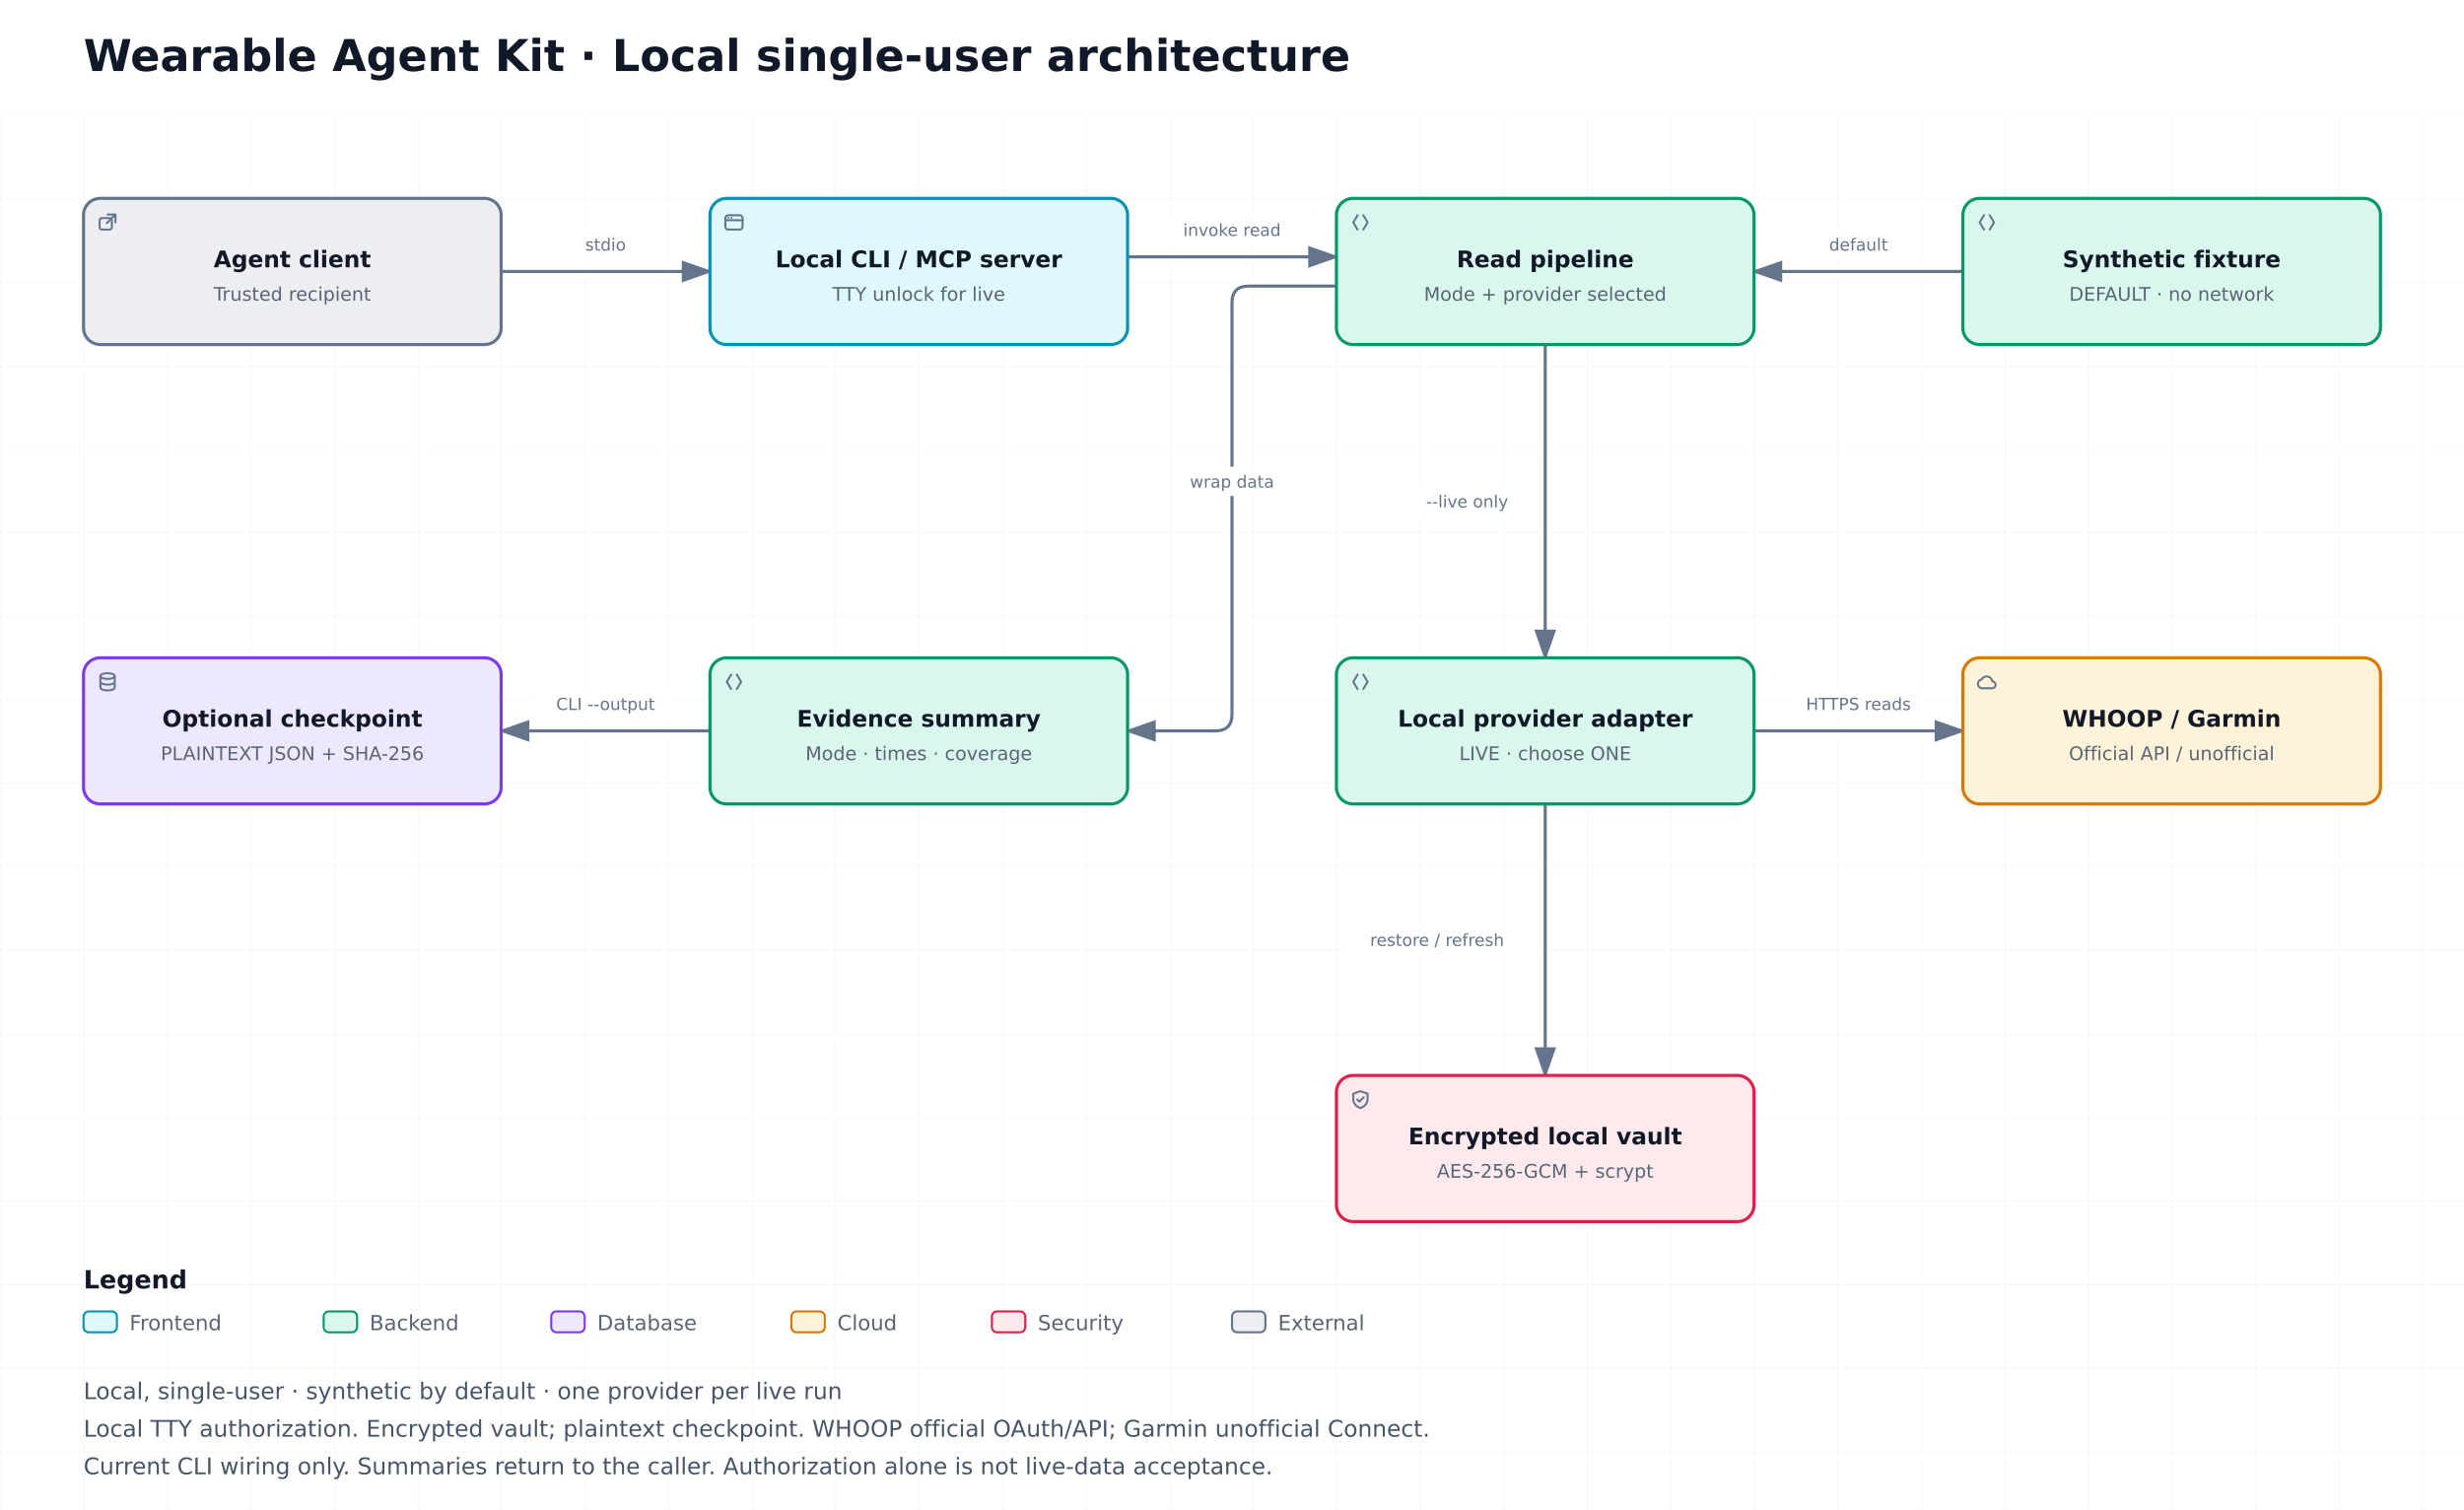
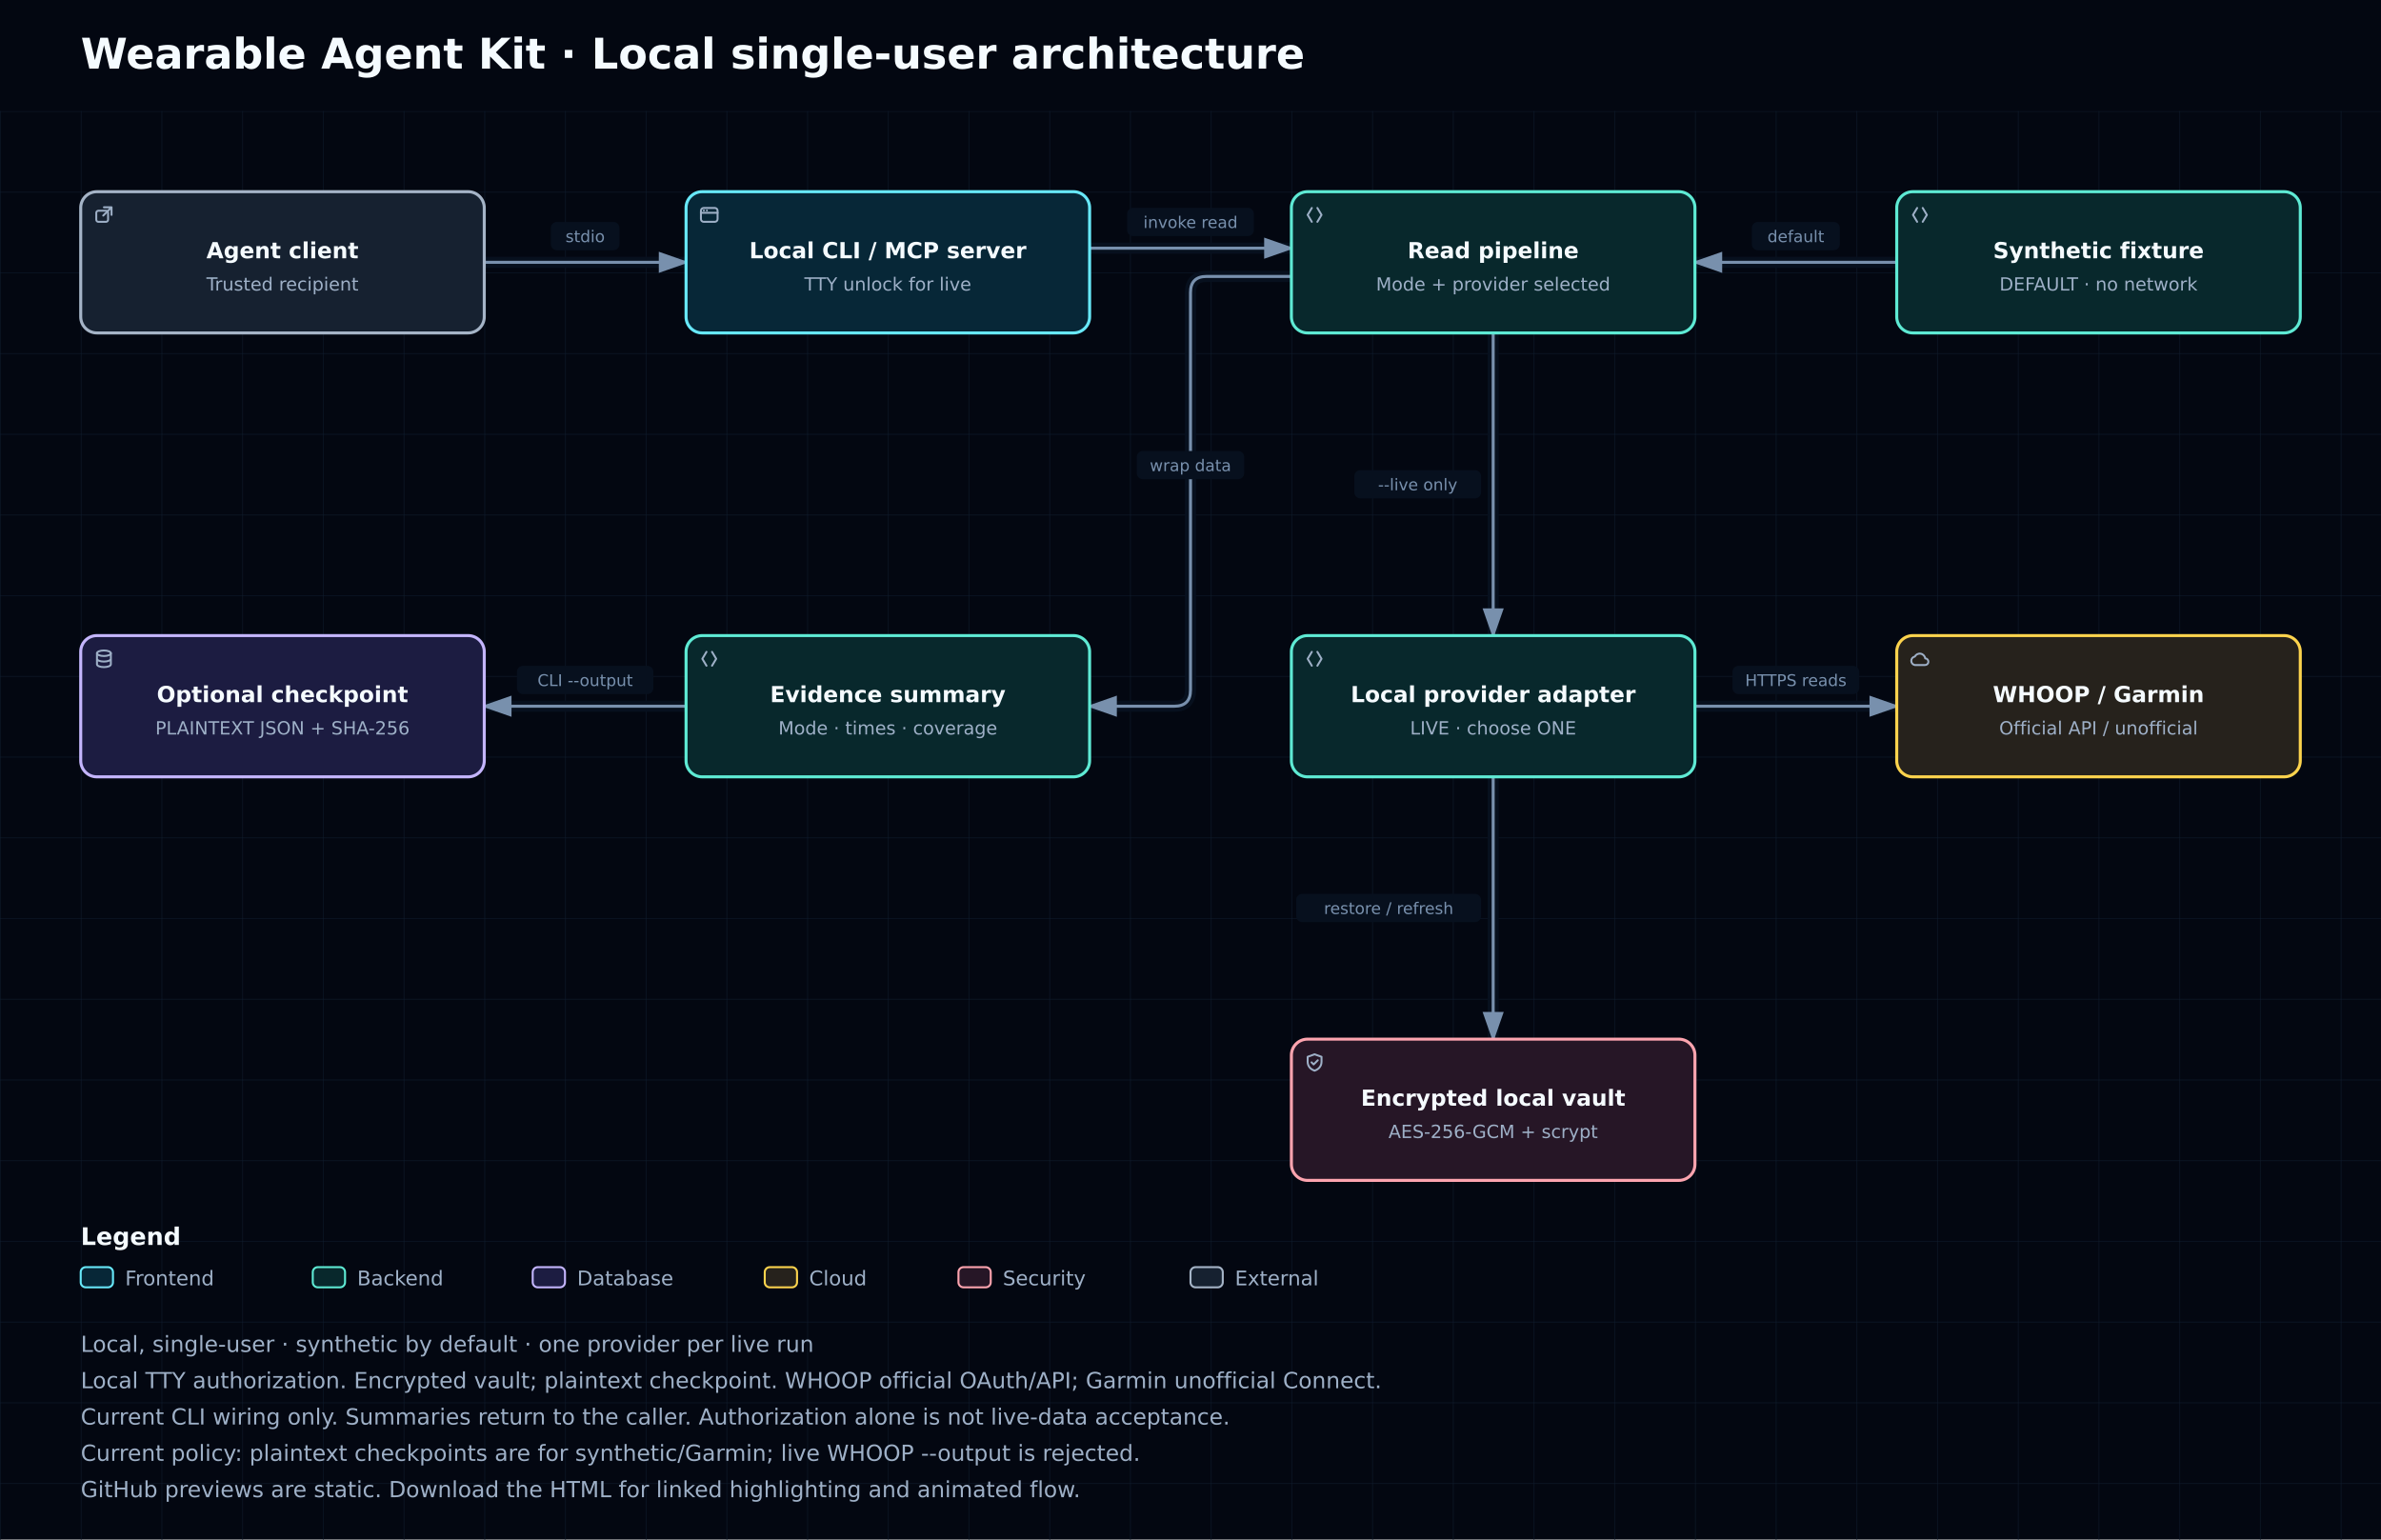
- <svg xmlns="http://www.w3.org/2000/svg" viewBox="0 0 1180 723" role="img" lang="en" aria-labelledby="archify-diagram-title archify-diagram-description" data-animation="trace" data-preset="classic" data-quality-profile="showcase" data-node-ui="" data-reader-fit="intrinsic-height" data-reader-min-text="7.5" data-reader-primary-text="14" width="1180" height="723">
-   <rect width="100%" height="100%" fill="#ffffff" />
-   <style>text {font-family: DejaVu Sans, Noto Sans CJK SC, sans-serif;} .c-grid{ stroke: #e9edf2; fill: none; }.c-mask{ fill: #ffffff; stroke: none; }.c-lane-rule{ stroke: #cbd5e1; fill: none; opacity: 0.7; }.c-lane-wash{ fill: #fafcfd; stroke: none; }.c-frontend{ fill: #def8fc;   stroke: #0891b2; }.c-backend{ fill: #daf7ed;    stroke: #059669; }.c-database{ fill: #ede8fe;   stroke: #7c3aed; }.c-cloud{ fill: #fef3d8;      stroke: #d97706; }.c-security{ fill: #feeaed;   stroke: #e11d48; }.c-messagebus{ fill: #feefe2; stroke: #ea580c; }.c-external{ fill: #eceef2;   stroke: #64748b; }.t-primary{ fill: #111827; }.t-muted{ fill: #5b6474; }.t-dim{ fill: #9aa3b2; }.t-frontend{ fill: #0891b2; }.t-backend{ fill: #059669; }.t-database{ fill: #7c3aed; }.t-cloud{ fill: #d97706; }.t-security{ fill: #e11d48; }.t-messagebus{ fill: #ea580c; }.t-external{ fill: #64748b; }.t-edge-default{ fill: #64748b; }.t-edge-emphasis{ fill: #059669; }.t-edge-security{ fill: #e11d48; }.t-edge-dashed{ fill: #7c3aed; }.a-default{ stroke: #64748b; fill: none; }.a-emphasis{ stroke: #059669; fill: none; }.a-security{ stroke: #e11d48; fill: none; stroke-dasharray: 5,5; }.a-dashed{ stroke: #7c3aed; fill: none; stroke-dasharray: 4,4; }.m-default{ fill: #64748b; }.m-emphasis{ fill: #059669; }.m-security{ fill: #e11d48; }.m-dashed{ fill: #7c3aed; }.c-region{
-       fill: color-mix(in srgb, #fef3d8 48%, transparent);
+ <svg xmlns="http://www.w3.org/2000/svg" viewBox="0 0 1180 763" role="img" lang="en" aria-labelledby="archify-diagram-title archify-diagram-description" data-animation="trace" data-preset="signal-flow" data-quality-profile="showcase" data-node-ui="" data-reader-fit="intrinsic-height" data-reader-min-text="7.5" data-reader-primary-text="14" width="1180" height="763">
+   <rect width="100%" height="100%" fill="#030711" />
+   <style>text {font-family: DejaVu Sans, Noto Sans CJK SC, sans-serif;} .c-grid{ stroke: #15233a; fill: none; }.c-mask{ fill: #07101e; stroke: none; }.c-lane-rule{ stroke: #2c4564; fill: none; opacity: 0.7; }.c-lane-wash{ fill: #081323; stroke: none; }.c-frontend{ fill: #072737;   stroke: #67e8f9; }.c-backend{ fill: #08282c;    stroke: #5eead4; }.c-database{ fill: #1c1c41;   stroke: #c4b5fd; }.c-cloud{ fill: #26221c;      stroke: #fcd34d; }.c-security{ fill: #261626;   stroke: #fda4af; }.c-messagebus{ fill: #261d1d; stroke: #fdba74; }.c-external{ fill: #162130;   stroke: #a5b4c7; }.t-primary{ fill: #f5fbff; }.t-muted{ fill: #9eb0c7; }.t-dim{ fill: #52667f; }.t-frontend{ fill: #67e8f9; }.t-backend{ fill: #5eead4; }.t-database{ fill: #c4b5fd; }.t-cloud{ fill: #fcd34d; }.t-security{ fill: #fda4af; }.t-messagebus{ fill: #fdba74; }.t-external{ fill: #a5b4c7; }.t-edge-default{ fill: #7890ad; }.t-edge-emphasis{ fill: #2dd4bf; }.t-edge-security{ fill: #fda4af; }.t-edge-dashed{ fill: #c4b5fd; }.a-default{ stroke: #7890ad; fill: none; }.a-emphasis{ stroke: #2dd4bf; fill: none; }.a-security{ stroke: #fda4af; fill: none; stroke-dasharray: 5,5; }.a-dashed{ stroke: #c4b5fd; fill: none; stroke-dasharray: 4,4; }.m-default{ fill: #7890ad; }.m-emphasis{ fill: #2dd4bf; }.m-security{ fill: #fda4af; }.m-dashed{ fill: #c4b5fd; }.c-region{
+       fill: color-mix(in srgb, #26221c 48%, transparent);
      stroke-dasharray: 9 4;
-     }.c-security-group{ fill: transparent; stroke: #e11d48; stroke-dasharray: 4,4; }.c-lane{ fill: #fafcfd; stroke: #cbd5e1; stroke-dasharray: 6,6; }.c-bg-rect{ fill: #f4f5f7; }.semantic-sigil {fill:none;stroke:#64748b;stroke-width:1.4;stroke-linecap:round;stroke-linejoin:round}.sigil-fill{fill:#64748b;stroke:none}.c-grid{stroke:#eef2f6}</style>
+     }.c-security-group{ fill: transparent; stroke: #fda4af; stroke-dasharray: 4,4; }.c-lane{ fill: #081323; stroke: #2c4564; stroke-dasharray: 6,6; }.c-bg-rect{ fill: #030711; }.semantic-sigil {fill:none;stroke:#9eb0c7;stroke-width:1.4;stroke-linecap:round;stroke-linejoin:round}.sigil-fill{fill:#9eb0c7;stroke:none}.c-grid{stroke:#101c2d}</style>
  <g transform="translate(0 55)">
    <defs>
      <marker id="arrowhead" markerWidth="10" markerHeight="7" refX="9" refY="3.5" orient="auto">
        <polygon points="0 0, 10 3.5, 0 7" class="m-default" />
      </marker>
      <marker id="arrowhead-emphasis" markerWidth="10" markerHeight="7" refX="9" refY="3.5" orient="auto">
        <polygon points="0 0, 10 3.5, 0 7" class="m-emphasis" />
      </marker>
      <marker id="arrowhead-security" markerWidth="10" markerHeight="7" refX="9" refY="3.5" orient="auto">
        <polygon points="0 0, 10 3.5, 0 7" class="m-security" />
      </marker>
      <marker id="arrowhead-dashed" markerWidth="10" markerHeight="7" refX="9" refY="3.5" orient="auto">
        <polygon points="0 0, 10 3.5, 0 7" class="m-dashed" />
      </marker>
      <pattern id="grid" width="40" height="40" patternUnits="userSpaceOnUse">
        <path d="M 40 0 L 0 0 0 40" class="c-grid" stroke-width="0.5" />
      </pattern>
    </defs>
    <rect width="100%" height="100%" fill="url(#grid)" />
    <g data-graph-role="automatic-crossover" style="--step:0">
-       <path data-graph-role="automatic-crossover-underlay" d="M 240 75 L 340 75" fill="none" stroke="#ffffff" stroke-width="5.5" stroke-linecap="round" stroke-linejoin="round" pointer-events="none" />
+       <path data-graph-role="automatic-crossover-underlay" d="M 240 75 L 340 75" fill="none" stroke="#07101e" stroke-width="5.5" stroke-linecap="round" stroke-linejoin="round" pointer-events="none" />
      <path data-edge-from="agent" data-edge-to="entry" data-edge-label="stdio" data-edge-key="0" data-edge-id="agent-entry" data-composition-points="240,75;340,75" data-composition-crossover="halo" data-composition-independent="true" d="M 240 75 L 340 75" class="a-default" data-animate="edge" style="--step:0" stroke-width="1.5" marker-end="url(#arrowhead)" />
    </g>
    <g data-graph-role="automatic-crossover" style="--step:1">
-       <path data-graph-role="automatic-crossover-underlay" d="M 540 68 L 640 68" fill="none" stroke="#ffffff" stroke-width="5.5" stroke-linecap="round" stroke-linejoin="round" pointer-events="none" />
+       <path data-graph-role="automatic-crossover-underlay" d="M 540 68 L 640 68" fill="none" stroke="#07101e" stroke-width="5.5" stroke-linecap="round" stroke-linejoin="round" pointer-events="none" />
      <path data-edge-from="entry" data-edge-to="pipeline" data-edge-label="invoke read" data-edge-key="1" data-edge-id="entry-pipeline" data-composition-points="540,68;640,68" data-composition-crossover="halo" data-composition-independent="true" d="M 540 68 L 640 68" class="a-default" data-animate="edge" style="--step:1" stroke-width="1.5" marker-end="url(#arrowhead)" />
    </g>
    <g data-graph-role="automatic-crossover" style="--step:2">
-       <path data-graph-role="automatic-crossover-underlay" d="M 940 75 L 840 75" fill="none" stroke="#ffffff" stroke-width="5.5" stroke-linecap="round" stroke-linejoin="round" pointer-events="none" />
+       <path data-graph-role="automatic-crossover-underlay" d="M 940 75 L 840 75" fill="none" stroke="#07101e" stroke-width="5.5" stroke-linecap="round" stroke-linejoin="round" pointer-events="none" />
      <path data-edge-from="synthetic" data-edge-to="pipeline" data-edge-label="default" data-edge-key="2" data-edge-id="synthetic-pipeline" data-composition-points="940,75;840,75" data-composition-crossover="halo" data-composition-independent="true" d="M 940 75 L 840 75" class="a-default" data-animate="edge" style="--step:2" stroke-width="1.5" marker-end="url(#arrowhead)" />
    </g>
    <g data-graph-role="automatic-crossover" style="--step:3">
-       <path data-graph-role="automatic-crossover-underlay" d="M 740 110 L 740 260" fill="none" stroke="#ffffff" stroke-width="5.5" stroke-linecap="round" stroke-linejoin="round" pointer-events="none" />
+       <path data-graph-role="automatic-crossover-underlay" d="M 740 110 L 740 260" fill="none" stroke="#07101e" stroke-width="5.5" stroke-linecap="round" stroke-linejoin="round" pointer-events="none" />
      <path data-edge-from="pipeline" data-edge-to="provider" data-edge-label="--live only" data-edge-key="3" data-edge-id="pipeline-provider" data-composition-points="740,110;740,260" data-composition-crossover="halo" data-composition-independent="true" d="M 740 110 L 740 260" class="a-default" data-animate="edge" style="--step:3" stroke-width="1.5" marker-end="url(#arrowhead)" />
    </g>
    <g data-graph-role="automatic-crossover" style="--step:4">
-       <path data-graph-role="automatic-crossover-underlay" d="M 640 82 L 598 82 Q 590 82 590 90 L 590 287 Q 590 295 582 295 L 540 295" fill="none" stroke="#ffffff" stroke-width="5.5" stroke-linecap="round" stroke-linejoin="round" pointer-events="none" />
+       <path data-graph-role="automatic-crossover-underlay" d="M 640 82 L 598 82 Q 590 82 590 90 L 590 287 Q 590 295 582 295 L 540 295" fill="none" stroke="#07101e" stroke-width="5.5" stroke-linecap="round" stroke-linejoin="round" pointer-events="none" />
      <path data-edge-from="pipeline" data-edge-to="summary" data-edge-label="wrap data" data-edge-key="4" data-edge-id="pipeline-summary" data-composition-points="640,82;590,82;590,295;540,295" data-composition-crossover="halo" data-composition-independent="true" d="M 640 82 L 598 82 Q 590 82 590 90 L 590 287 Q 590 295 582 295 L 540 295" class="a-default" data-animate="edge" style="--step:4" stroke-width="1.5" marker-end="url(#arrowhead)" />
    </g>
    <g data-graph-role="automatic-crossover" style="--step:5">
-       <path data-graph-role="automatic-crossover-underlay" d="M 340 295 L 240 295" fill="none" stroke="#ffffff" stroke-width="5.5" stroke-linecap="round" stroke-linejoin="round" pointer-events="none" />
+       <path data-graph-role="automatic-crossover-underlay" d="M 340 295 L 240 295" fill="none" stroke="#07101e" stroke-width="5.5" stroke-linecap="round" stroke-linejoin="round" pointer-events="none" />
      <path data-edge-from="summary" data-edge-to="checkpoint" data-edge-label="CLI --output" data-edge-key="5" data-edge-id="summary-checkpoint" data-composition-points="340,295;240,295" data-composition-crossover="halo" data-composition-independent="true" d="M 340 295 L 240 295" class="a-default" data-animate="edge" style="--step:5" stroke-width="1.5" marker-end="url(#arrowhead)" />
    </g>
    <g data-graph-role="automatic-crossover" style="--step:6">
-       <path data-graph-role="automatic-crossover-underlay" d="M 840 295 L 940 295" fill="none" stroke="#ffffff" stroke-width="5.5" stroke-linecap="round" stroke-linejoin="round" pointer-events="none" />
+       <path data-graph-role="automatic-crossover-underlay" d="M 840 295 L 940 295" fill="none" stroke="#07101e" stroke-width="5.5" stroke-linecap="round" stroke-linejoin="round" pointer-events="none" />
      <path data-edge-from="provider" data-edge-to="api" data-edge-label="HTTPS reads" data-edge-key="6" data-edge-id="provider-api" data-composition-points="840,295;940,295" data-composition-crossover="halo" data-composition-independent="true" d="M 840 295 L 940 295" class="a-default" data-animate="edge" style="--step:6" stroke-width="1.5" marker-end="url(#arrowhead)" />
    </g>
    <g data-graph-role="automatic-crossover" style="--step:7">
-       <path data-graph-role="automatic-crossover-underlay" d="M 740 330 L 740 460" fill="none" stroke="#ffffff" stroke-width="5.5" stroke-linecap="round" stroke-linejoin="round" pointer-events="none" />
+       <path data-graph-role="automatic-crossover-underlay" d="M 740 330 L 740 460" fill="none" stroke="#07101e" stroke-width="5.5" stroke-linecap="round" stroke-linejoin="round" pointer-events="none" />
      <path data-edge-from="provider" data-edge-to="vault" data-edge-label="restore / refresh" data-edge-key="7" data-edge-id="provider-vault" data-composition-points="740,330;740,460" data-composition-crossover="halo" data-composition-independent="true" d="M 740 330 L 740 460" class="a-default" data-animate="edge" style="--step:7" stroke-width="1.5" marker-end="url(#arrowhead)" />
    </g>
    <g id="node-agent" data-node-id="agent" data-node-label="Agent client" tabindex="0" role="button" aria-label="Focus Agent client, Trusted recipient, Architecture component" aria-pressed="false" data-node-kind="external" data-node-sublabel="Trusted recipient" data-node-context="Architecture component">
      <rect x="40" y="40" width="200" height="70" rx="8" class="c-mask" />
      <rect x="40" y="40" width="200" height="70" rx="8" class="c-external" data-animate="node" style="--step:0" stroke-width="1.5" />
      <g aria-hidden="true" data-semantic-sigil="external" class="semantic-sigil s-external" transform="translate(46 46) scale(0.6875)">
        <rect x="2.5" y="5" width="8.5" height="8" rx="1.5" />
        <path d="M8 2.5h5.5V8M13.5 2.5 7.5 8.5" />
      </g>
      <text data-node-label="" data-detail-anchor="" x="140" y="73" class="t-primary" font-size="11" font-weight="600" text-anchor="middle">Agent client</text>
      <text data-detail="context" x="140" y="89" class="t-muted" font-size="9" text-anchor="middle">Trusted recipient</text>
    </g>
    <g id="node-entry" data-node-id="entry" data-node-label="Local CLI / MCP server" tabindex="0" role="button" aria-label="Focus Local CLI / MCP server, TTY unlock for live, Architecture component" aria-pressed="false" data-node-kind="frontend" data-node-sublabel="TTY unlock for live" data-node-context="Architecture component">
      <rect x="340" y="40" width="200" height="70" rx="8" class="c-mask" />
      <rect x="340" y="40" width="200" height="70" rx="8" class="c-frontend" data-animate="node" style="--step:1" stroke-width="1.5" />
      <g aria-hidden="true" data-semantic-sigil="frontend" class="semantic-sigil s-frontend" transform="translate(346 46) scale(0.6875)">
        <rect x="2" y="3" width="12" height="10" rx="2" />
        <path d="M2 6.5h12" />
        <circle cx="4.1" cy="4.8" r=".7" class="sigil-fill" />
        <circle cx="6.3" cy="4.8" r=".7" class="sigil-fill" />
      </g>
      <text data-node-label="" data-detail-anchor="" x="440" y="73" class="t-primary" font-size="11" font-weight="600" text-anchor="middle">Local CLI / MCP server</text>
      <text data-detail="context" x="440" y="89" class="t-muted" font-size="9" text-anchor="middle">TTY unlock for live</text>
    </g>
    <g id="node-pipeline" data-node-id="pipeline" data-node-label="Read pipeline" tabindex="0" role="button" aria-label="Focus Read pipeline, Mode + provider selected, Architecture component" aria-pressed="false" data-node-kind="backend" data-node-sublabel="Mode + provider selected" data-node-context="Architecture component">
      <rect x="640" y="40" width="200" height="70" rx="8" class="c-mask" />
      <rect x="640" y="40" width="200" height="70" rx="8" class="c-backend" data-animate="node" style="--step:2" stroke-width="1.5" />
      <g aria-hidden="true" data-semantic-sigil="backend" class="semantic-sigil s-backend" transform="translate(646 46) scale(0.6875)">
        <path d="M6 3 3 8l3 5M10 3l3 5-3 5" />
      </g>
      <text data-node-label="" data-detail-anchor="" x="740" y="73" class="t-primary" font-size="11" font-weight="600" text-anchor="middle">Read pipeline</text>
      <text data-detail="context" x="740" y="89" class="t-muted" font-size="9" text-anchor="middle">Mode + provider selected</text>
    </g>
    <g id="node-synthetic" data-node-id="synthetic" data-node-label="Synthetic fixture" tabindex="0" role="button" aria-label="Focus Synthetic fixture, DEFAULT · no network, Architecture component" aria-pressed="false" data-node-kind="backend" data-node-sublabel="DEFAULT · no network" data-node-context="Architecture component">
      <rect x="940" y="40" width="200" height="70" rx="8" class="c-mask" />
      <rect x="940" y="40" width="200" height="70" rx="8" class="c-backend" data-animate="node" style="--step:2" stroke-width="1.5" />
      <g aria-hidden="true" data-semantic-sigil="backend" class="semantic-sigil s-backend" transform="translate(946 46) scale(0.6875)">
        <path d="M6 3 3 8l3 5M10 3l3 5-3 5" />
      </g>
      <text data-node-label="" data-detail-anchor="" x="1040" y="73" class="t-primary" font-size="11" font-weight="600" text-anchor="middle">Synthetic fixture</text>
      <text data-detail="context" x="1040" y="89" class="t-muted" font-size="9" text-anchor="middle">DEFAULT · no network</text>
    </g>
    <g id="node-summary" data-node-id="summary" data-node-label="Evidence summary" tabindex="0" role="button" aria-label="Focus Evidence summary, Mode · times · coverage, Architecture component" aria-pressed="false" data-node-kind="backend" data-node-sublabel="Mode · times · coverage" data-node-context="Architecture component">
      <rect x="340" y="260" width="200" height="70" rx="8" class="c-mask" />
      <rect x="340" y="260" width="200" height="70" rx="8" class="c-backend" data-animate="node" style="--step:5" stroke-width="1.5" />
      <g aria-hidden="true" data-semantic-sigil="backend" class="semantic-sigil s-backend" transform="translate(346 266) scale(0.6875)">
        <path d="M6 3 3 8l3 5M10 3l3 5-3 5" />
      </g>
      <text data-node-label="" data-detail-anchor="" x="440" y="293" class="t-primary" font-size="11" font-weight="600" text-anchor="middle">Evidence summary</text>
      <text data-detail="context" x="440" y="309" class="t-muted" font-size="9" text-anchor="middle">Mode · times · coverage</text>
    </g>
    <g id="node-checkpoint" data-node-id="checkpoint" data-node-label="Optional checkpoint" tabindex="0" role="button" aria-label="Focus Optional checkpoint, PLAINTEXT JSON + SHA-256, Architecture component" aria-pressed="false" data-node-kind="database" data-node-sublabel="PLAINTEXT JSON + SHA-256" data-node-context="Architecture component">
      <rect x="40" y="260" width="200" height="70" rx="8" class="c-mask" />
      <rect x="40" y="260" width="200" height="70" rx="8" class="c-database" data-animate="node" style="--step:6" stroke-width="1.5" />
      <g aria-hidden="true" data-semantic-sigil="database" class="semantic-sigil s-database" transform="translate(46 266) scale(0.6875)">
        <ellipse cx="8" cy="4" rx="5" ry="2" />
        <path d="M3 4v8c0 1.1 2.2 2 5 2s5-.9 5-2V4M3 8c0 1.1 2.2 2 5 2s5-.9 5-2" />
      </g>
      <text data-node-label="" data-detail-anchor="" x="140" y="293" class="t-primary" font-size="11" font-weight="600" text-anchor="middle">Optional checkpoint</text>
      <text data-detail="context" x="140" y="309" class="t-muted" font-size="9" text-anchor="middle">PLAINTEXT JSON + SHA-256</text>
    </g>
    <g id="node-provider" data-node-id="provider" data-node-label="Local provider adapter" tabindex="0" role="button" aria-label="Focus Local provider adapter, LIVE · choose ONE, Architecture component" aria-pressed="false" data-node-kind="backend" data-node-sublabel="LIVE · choose ONE" data-node-context="Architecture component">
      <rect x="640" y="260" width="200" height="70" rx="8" class="c-mask" />
      <rect x="640" y="260" width="200" height="70" rx="8" class="c-backend" data-animate="node" style="--step:4" stroke-width="1.5" />
      <g aria-hidden="true" data-semantic-sigil="backend" class="semantic-sigil s-backend" transform="translate(646 266) scale(0.6875)">
        <path d="M6 3 3 8l3 5M10 3l3 5-3 5" />
      </g>
      <text data-node-label="" data-detail-anchor="" x="740" y="293" class="t-primary" font-size="11" font-weight="600" text-anchor="middle">Local provider adapter</text>
      <text data-detail="context" x="740" y="309" class="t-muted" font-size="9" text-anchor="middle">LIVE · choose ONE</text>
    </g>
    <g id="node-api" data-node-id="api" data-node-label="WHOOP / Garmin" tabindex="0" role="button" aria-label="Focus WHOOP / Garmin, Official API / unofficial, Architecture component" aria-pressed="false" data-node-kind="cloud" data-node-sublabel="Official API / unofficial" data-node-context="Architecture component">
      <rect x="940" y="260" width="200" height="70" rx="8" class="c-mask" />
      <rect x="940" y="260" width="200" height="70" rx="8" class="c-cloud" data-animate="node" style="--step:7" stroke-width="1.5" />
      <g aria-hidden="true" data-semantic-sigil="cloud" class="semantic-sigil s-cloud" transform="translate(946 266) scale(0.6875)">
        <path d="M4.3 12.5h7.3a2.4 2.4 0 0 0 .2-4.8 4 4 0 0 0-7.5-1.3A3.1 3.1 0 0 0 4.3 12.5Z" />
      </g>
      <text data-node-label="" data-detail-anchor="" x="1040" y="293" class="t-primary" font-size="11" font-weight="600" text-anchor="middle">WHOOP / Garmin</text>
      <text data-detail="context" x="1040" y="309" class="t-muted" font-size="9" text-anchor="middle">Official API / unofficial</text>
    </g>
    <g id="node-vault" data-node-id="vault" data-node-label="Encrypted local vault" tabindex="0" role="button" aria-label="Focus Encrypted local vault, AES-256-GCM + scrypt, Architecture component" aria-pressed="false" data-node-kind="security" data-node-sublabel="AES-256-GCM + scrypt" data-node-context="Architecture component">
      <rect x="640" y="460" width="200" height="70" rx="8" class="c-mask" />
      <rect x="640" y="460" width="200" height="70" rx="8" class="c-security" data-animate="node" style="--step:8" stroke-width="1.5" />
      <g aria-hidden="true" data-semantic-sigil="security" class="semantic-sigil s-security" transform="translate(646 466) scale(0.6875)">
        <path d="M8 2.2 13 4v3.5c0 3.1-1.8 5.4-5 6.5-3.2-1.1-5-3.4-5-6.5V4Z" />
        <path d="m5.8 8 1.5 1.5 3-3" />
      </g>
      <text data-node-label="" data-detail-anchor="" x="740" y="493" class="t-primary" font-size="11" font-weight="600" text-anchor="middle">Encrypted local vault</text>
      <text data-detail="context" x="740" y="509" class="t-muted" font-size="9" text-anchor="middle">AES-256-GCM + scrypt</text>
    </g>
    <g data-detail="context" data-edge-from="agent" data-edge-to="entry" data-edge-label="stdio" data-edge-key="0" data-edge-id="agent-entry">
      <rect x="273" y="55" width="34" height="14" rx="3" class="c-mask" />
      <text x="290" y="65" class="t-edge-default" font-size="8" text-anchor="middle">stdio</text>
    </g>
    <g data-detail="context" data-edge-from="entry" data-edge-to="pipeline" data-edge-label="invoke read" data-edge-key="1" data-edge-id="entry-pipeline">
      <rect x="558.6" y="48" width="62.8" height="14" rx="3" class="c-mask" />
      <text x="590" y="58" class="t-edge-default" font-size="8" text-anchor="middle">invoke read</text>
    </g>
    <g data-detail="context" data-edge-from="synthetic" data-edge-to="pipeline" data-edge-label="default" data-edge-key="2" data-edge-id="synthetic-pipeline">
      <rect x="868.2" y="55" width="43.6" height="14" rx="3" class="c-mask" />
      <text x="890" y="65" class="t-edge-default" font-size="8" text-anchor="middle">default</text>
    </g>
    <g data-detail="context" data-edge-from="pipeline" data-edge-to="provider" data-edge-label="--live only" data-edge-key="3" data-edge-id="pipeline-provider">
      <rect x="671.2" y="178" width="62.8" height="14" rx="3" class="c-mask" />
      <text x="702.6" y="188" class="t-edge-default" font-size="8" text-anchor="middle">--live only</text>
    </g>
    <g data-detail="context" data-edge-from="pipeline" data-edge-to="summary" data-edge-label="wrap data" data-edge-key="4" data-edge-id="pipeline-summary">
      <rect x="563.4" y="168.5" width="53.2" height="14" rx="3" class="c-mask" />
      <text x="590" y="178.5" class="t-edge-default" font-size="8" text-anchor="middle">wrap data</text>
    </g>
    <g data-detail="context" data-edge-from="summary" data-edge-to="checkpoint" data-edge-label="CLI --output" data-edge-key="5" data-edge-id="summary-checkpoint">
      <rect x="256.2" y="275" width="67.6" height="14" rx="3" class="c-mask" />
      <text x="290" y="285" class="t-edge-default" font-size="8" text-anchor="middle">CLI --output</text>
    </g>
    <g data-detail="context" data-edge-from="provider" data-edge-to="api" data-edge-label="HTTPS reads" data-edge-key="6" data-edge-id="provider-api">
      <rect x="858.6" y="275" width="62.8" height="14" rx="3" class="c-mask" />
      <text x="890" y="285" class="t-edge-default" font-size="8" text-anchor="middle">HTTPS reads</text>
    </g>
    <g data-detail="context" data-edge-from="provider" data-edge-to="vault" data-edge-label="restore / refresh" data-edge-key="7" data-edge-id="provider-vault">
      <rect x="642.4" y="388" width="91.6" height="14" rx="3" class="c-mask" />
      <text x="688.2" y="398" class="t-edge-default" font-size="8" text-anchor="middle">restore / refresh</text>
    </g>
    <g data-legend="" data-legend-bridge="">
      <text x="40" y="562" class="t-primary" font-size="12" font-weight="650">Legend</text>
      <g data-legend-semantic-kind="frontend" data-legend-kind="frontend" data-legend-label="Frontend" data-legend-x="40" data-legend-baseline="582" data-legend-width="93">
        <rect x="40" y="573" width="16" height="10" rx="2.5" class="c-frontend" stroke-width="1" />
        <text x="62" y="582" class="t-muted" font-size="10" font-weight="500">Frontend</text>
      </g>
      <g data-legend-semantic-kind="backend" data-legend-kind="backend" data-legend-label="Backend" data-legend-x="155" data-legend-baseline="582" data-legend-width="87">
        <rect x="155" y="573" width="16" height="10" rx="2.5" class="c-backend" stroke-width="1" />
        <text x="177" y="582" class="t-muted" font-size="10" font-weight="500">Backend</text>
      </g>
      <g data-legend-semantic-kind="database" data-legend-kind="database" data-legend-label="Database" data-legend-x="264" data-legend-baseline="582" data-legend-width="93">
        <rect x="264" y="573" width="16" height="10" rx="2.5" class="c-database" stroke-width="1" />
        <text x="286" y="582" class="t-muted" font-size="10" font-weight="500">Database</text>
      </g>
      <g data-legend-semantic-kind="cloud" data-legend-kind="cloud" data-legend-label="Cloud" data-legend-x="379" data-legend-baseline="582" data-legend-width="74">
        <rect x="379" y="573" width="16" height="10" rx="2.5" class="c-cloud" stroke-width="1" />
        <text x="401" y="582" class="t-muted" font-size="10" font-weight="500">Cloud</text>
      </g>
      <g data-legend-semantic-kind="security" data-legend-kind="security" data-legend-label="Security" data-legend-x="475" data-legend-baseline="582" data-legend-width="93">
        <rect x="475" y="573" width="16" height="10" rx="2.5" class="c-security" stroke-width="1" />
        <text x="497" y="582" class="t-muted" font-size="10" font-weight="500">Security</text>
      </g>
      <g data-legend-semantic-kind="external" data-legend-kind="external" data-legend-label="External" data-legend-x="590" data-legend-baseline="582" data-legend-width="93">
        <rect x="590" y="573" width="16" height="10" rx="2.5" class="c-external" stroke-width="1" />
        <text x="612" y="582" class="t-muted" font-size="10" font-weight="500">External</text>
      </g>
    </g>
  </g>
-   <text x="40" y="34" font-size="21" fill="#111827" font-weight="650">Wearable Agent Kit · Local single-user architecture</text>
-   <text x="40" y="670.0" font-size="11" fill="#475569" font-weight="400">Local, single-user · synthetic by default · one provider per live run</text>
-   <text x="40" y="688.0" font-size="11" fill="#475569" font-weight="400">Local TTY authorization. Encrypted vault; plaintext checkpoint. WHOOP official OAuth/API; Garmin unofficial Connect.</text>
-   <text x="40" y="706.0" font-size="11" fill="#475569" font-weight="400">Current CLI wiring only. Summaries return to the caller. Authorization alone is not live-data acceptance.</text>
+   <text x="40" y="34" font-size="21" fill="#f5fbff" font-weight="650">Wearable Agent Kit · Local single-user architecture</text>
+   <text x="40" y="670.0" font-size="11" fill="#9eb0c7" font-weight="400">Local, single-user · synthetic by default · one provider per live run</text>
+   <text x="40" y="688.0" font-size="11" fill="#9eb0c7" font-weight="400">Local TTY authorization. Encrypted vault; plaintext checkpoint. WHOOP official OAuth/API; Garmin unofficial Connect.</text>
+   <text x="40" y="706.0" font-size="11" fill="#9eb0c7" font-weight="400">Current CLI wiring only. Summaries return to the caller. Authorization alone is not live-data acceptance.</text>
+   <text x="40" y="724.0" font-size="11" fill="#9eb0c7" font-weight="400">Current policy: plaintext checkpoints are for synthetic/Garmin; live WHOOP --output is rejected.</text>
+   <text x="40" y="742.0" font-size="11" fill="#9eb0c7" font-weight="400">GitHub previews are static. Download the HTML for linked highlighting and animated flow.</text>
</svg>
